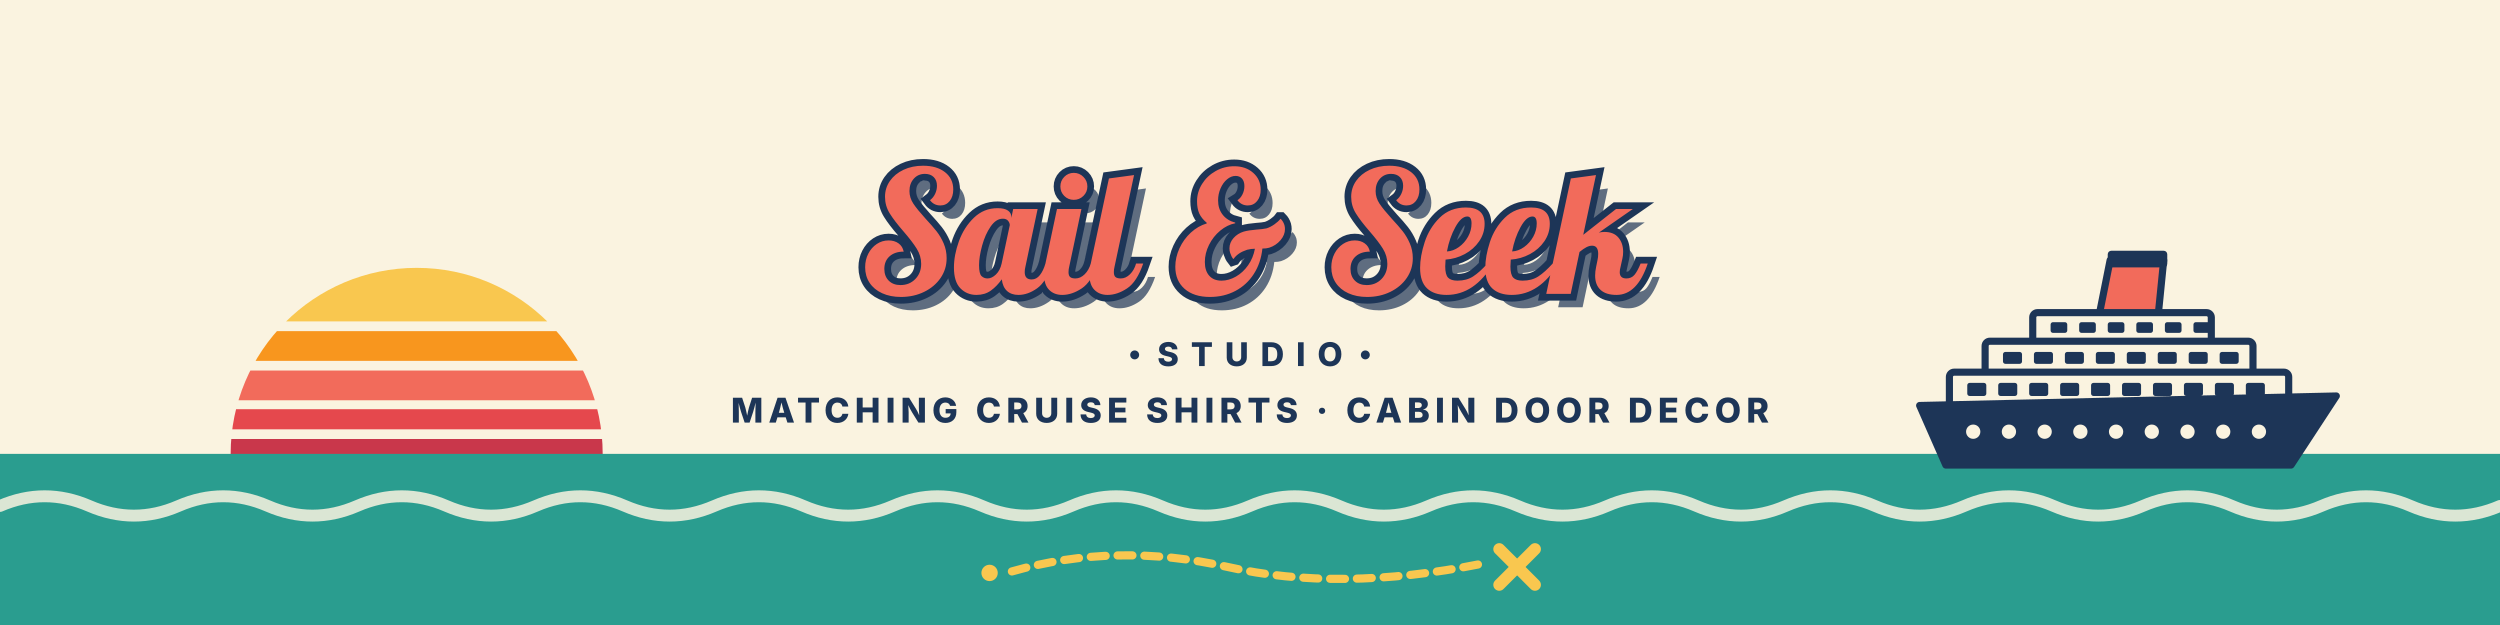
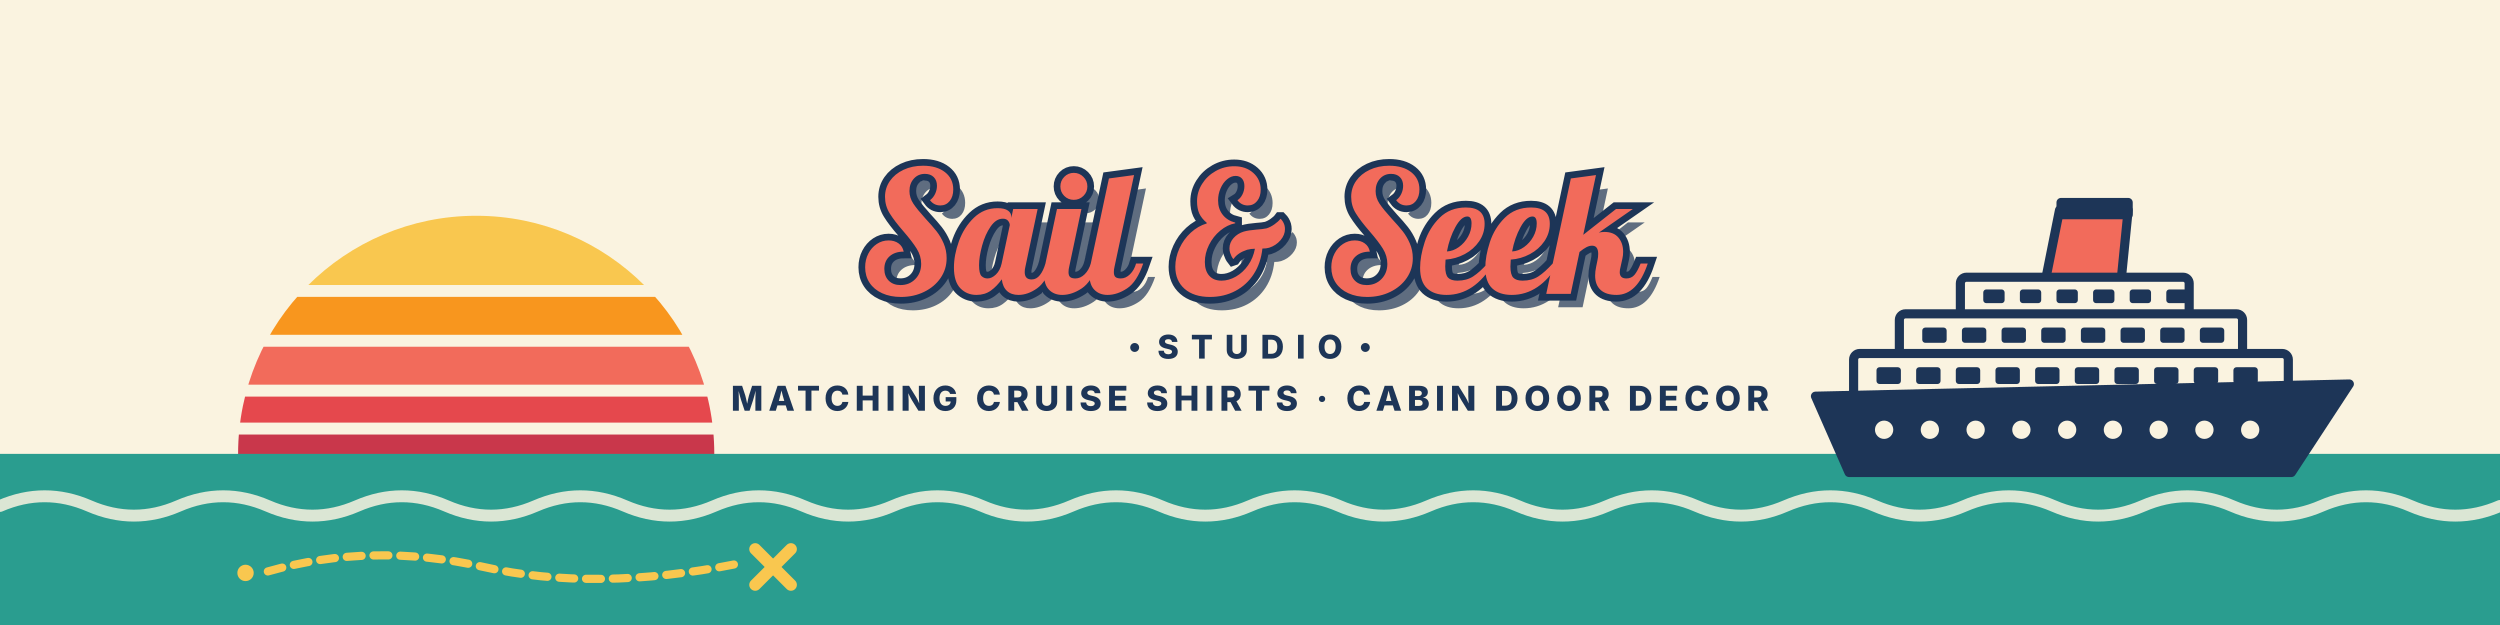
<svg xmlns="http://www.w3.org/2000/svg" viewBox="0 0 3360 840" width="3360" height="840">
  <defs>
    <clipPath id="sun">
-       <circle cx="560" cy="610" r="250" />
+       <circle cx="640" cy="610" r="320" />
    </clipPath>
  </defs>
  <rect width="3360" height="840" fill="#FAF3E0" />
  <g clip-path="url(#sun)">
-     <rect x="310" y="360" width="500" height="72" fill="#F9C74F" />
-     <rect x="310" y="445" width="500" height="40" fill="#F8961E" />
-     <rect x="310" y="498" width="500" height="40" fill="#F26B5B" />
-     <rect x="310" y="550" width="500" height="27" fill="#E5484D" />
-     <rect x="310" y="590" width="500" height="22" fill="#C9374B" />
+     <rect x="320" y="290" width="640" height="93" fill="#F9C74F" />
+     <rect x="320" y="399" width="640" height="51" fill="#F8961E" />
+     <rect x="320" y="466" width="640" height="51" fill="#F26B5B" />
+     <rect x="320" y="533" width="640" height="35" fill="#E5484D" />
+     <rect x="320" y="584" width="640" height="29" fill="#C9374B" />
  </g>
  <rect x="0" y="610" width="3360" height="230" fill="#2A9D8F" />
-   <g transform="translate(2580 465) scale(1.6)">
+   <g transform="translate(2440 430) scale(2.05)">
    <path d="M150 -22 L160 -72 L205 -72 L200 -22 Z" fill="#F26B5B" stroke="#1D3557" stroke-width="6" stroke-linejoin="round" />
    <rect x="158" y="-80" width="50" height="14" rx="3" fill="#1D3557" />
    <rect x="95" y="-28" width="150" height="26" rx="4" fill="#FAF3E0" stroke="#1D3557" stroke-width="6" />
    <rect x="55" y="-4" width="225" height="28" rx="4" fill="#FAF3E0" stroke="#1D3557" stroke-width="6" />
    <rect x="25" y="22" width="285" height="30" rx="4" fill="#FAF3E0" stroke="#1D3557" stroke-width="6" />
    <g fill="#1D3557">
      <rect x="110" y="-20" width="14" height="9" rx="2" />
      <rect x="134" y="-20" width="14" height="9" rx="2" />
      <rect x="158" y="-20" width="14" height="9" rx="2" />
      <rect x="182" y="-20" width="14" height="9" rx="2" />
      <rect x="206" y="-20" width="14" height="9" rx="2" />
      <rect x="230" y="-20" width="14" height="9" rx="2" />
      <rect x="70" y="5" width="16" height="10" rx="2" />
      <rect x="96" y="5" width="16" height="10" rx="2" />
      <rect x="122" y="5" width="16" height="10" rx="2" />
      <rect x="148" y="5" width="16" height="10" rx="2" />
      <rect x="174" y="5" width="16" height="10" rx="2" />
      <rect x="200" y="5" width="16" height="10" rx="2" />
      <rect x="226" y="5" width="16" height="10" rx="2" />
      <rect x="252" y="5" width="16" height="10" rx="2" />
      <rect x="40" y="31" width="16" height="11" rx="2" />
      <rect x="66" y="31" width="16" height="11" rx="2" />
      <rect x="92" y="31" width="16" height="11" rx="2" />
      <rect x="118" y="31" width="16" height="11" rx="2" />
      <rect x="144" y="31" width="16" height="11" rx="2" />
      <rect x="170" y="31" width="16" height="11" rx="2" />
      <rect x="196" y="31" width="16" height="11" rx="2" />
      <rect x="222" y="31" width="16" height="11" rx="2" />
      <rect x="248" y="31" width="16" height="11" rx="2" />
      <rect x="274" y="31" width="16" height="11" rx="2" />
    </g>
    <path d="M0 50 L350 42 L312 100 L22 100 Z" fill="#1D3557" stroke="#1D3557" stroke-width="6" stroke-linejoin="round" />
    <g fill="#FAF3E0">
      <circle cx="45" cy="72" r="6" />
      <circle cx="75" cy="72" r="6" />
      <circle cx="105" cy="72" r="6" />
      <circle cx="135" cy="72" r="6" />
      <circle cx="165" cy="72" r="6" />
      <circle cx="195" cy="72" r="6" />
      <circle cx="225" cy="72" r="6" />
      <circle cx="255" cy="72" r="6" />
      <circle cx="285" cy="72" r="6" />
    </g>
  </g>
  <path d="M0 680 q60 -26 120 0 t120 0 q60 -26 120 0 t120 0 q60 -26 120 0 t120 0 q60 -26 120 0 t120 0 q60 -26 120 0 t120 0 q60 -26 120 0 t120 0 q60 -26 120 0 t120 0 q60 -26 120 0 t120 0 q60 -26 120 0 t120 0 q60 -26 120 0 t120 0 q60 -26 120 0 t120 0 q60 -26 120 0 t120 0 q60 -26 120 0 t120 0 q60 -26 120 0 t120 0" fill="none" stroke="#FAF3E0" stroke-width="16" stroke-linecap="round" opacity=".85" />
-   <circle cx="1330" cy="770" r="11" fill="#F9C74F" />
-   <path d="M1360 768 Q1500 728 1650 762 T1990 758" fill="none" stroke="#F9C74F" stroke-width="11" stroke-dasharray="20 16" stroke-linecap="round" />
-   <g stroke="#F9C74F" stroke-width="16" stroke-linecap="round">
-     <line x1="2015" y1="738" x2="2063" y2="786" />
-     <line x1="2063" y1="738" x2="2015" y2="786" />
+   <g transform="translate(-1000 0)">
+     <circle cx="1330" cy="770" r="11" fill="#F9C74F" />
+     <path d="M1360 768 Q1500 728 1650 762 T1990 758" fill="none" stroke="#F9C74F" stroke-width="11" stroke-dasharray="20 16" stroke-linecap="round" />
+     <g stroke="#F9C74F" stroke-width="16" stroke-linecap="round">
+       <line x1="2015" y1="738" x2="2063" y2="786" />
+       <line x1="2063" y1="738" x2="2015" y2="786" />
+     </g>
  </g>
  <path d="M1162.757 359.179Q1162.757 349.14 1166.978 340.926Q1171.199 332.712 1178.387 327.92Q1185.574 323.129 1194.244 323.129Q1202.229 323.129 1207.705 327.122Q1213.181 331.115 1214.55 338.188Q1202.686 338.188 1195.613 344.462Q1188.54 350.737 1188.54 361.46Q1188.54 371.271 1194.472 377.203Q1200.404 383.136 1210.215 383.136Q1222.308 383.136 1230.179 375.036Q1238.051 366.936 1238.051 354.615Q1238.051 343.892 1232.119 334.309Q1226.186 324.726 1214.322 311.037Q1202.001 296.89 1195.727 286.737Q1189.452 276.584 1189.452 264.492Q1189.452 252.627 1196.069 243.158Q1202.686 233.69 1214.322 228.214Q1225.958 222.738 1240.561 222.738Q1259.042 222.738 1270.108 231.408Q1281.173 240.078 1281.173 254.681Q1281.173 264.263 1276.382 270.196Q1271.591 276.128 1263.833 276.128Q1255.163 276.128 1249.915 269.055Q1254.25 265.86 1256.76 260.613Q1259.27 255.365 1259.27 249.661Q1259.27 242.36 1254.935 238.025Q1250.6 233.69 1243.07 233.69Q1233.944 233.69 1228.126 240.192Q1222.308 246.695 1222.308 256.734Q1222.308 265.86 1227.555 273.732Q1232.803 281.604 1243.983 293.924Q1253.11 303.735 1258.699 310.808Q1264.289 317.881 1268.282 327.122Q1272.275 336.362 1272.275 347.086Q1272.275 361.688 1264.175 373.553Q1256.076 385.417 1242.044 392.262Q1228.012 399.107 1210.9 399.107Q1196.525 399.107 1185.574 394.087Q1174.622 389.068 1168.69 380.055Q1162.757 371.043 1162.757 359.179ZM1282.086 359.635Q1282.086 342.751 1288.817 324.156Q1295.548 305.561 1308.895 292.669Q1322.243 279.778 1340.724 279.778Q1350.078 279.778 1354.641 282.973Q1359.205 286.167 1359.205 291.415V293.012L1361.714 280.919H1394.57L1378.142 358.494Q1377.229 361.917 1377.229 365.795Q1377.229 375.606 1386.584 375.606Q1392.973 375.606 1397.65 369.674Q1402.327 363.742 1405.065 354.159H1414.648Q1406.206 378.801 1393.771 387.585Q1381.336 396.369 1368.787 396.369Q1359.205 396.369 1353.387 391.007Q1347.568 385.645 1346.428 375.378Q1339.811 384.733 1331.711 390.551Q1323.611 396.369 1312.432 396.369Q1299.426 396.369 1290.756 387.471Q1282.086 378.572 1282.086 359.635ZM1346.199 354.159 1357.151 302.595Q1357.151 299.628 1354.87 296.776Q1352.588 293.924 1347.797 293.924Q1338.67 293.924 1331.369 304.534Q1324.068 315.143 1319.961 330.088Q1315.854 345.033 1315.854 356.441Q1315.854 367.849 1319.162 371.043Q1322.471 374.237 1327.262 374.237Q1332.966 374.237 1338.556 368.875Q1344.146 363.514 1346.199 354.159ZM1425.143 250.574Q1425.143 243.044 1430.391 237.683Q1435.639 232.321 1443.168 232.321Q1450.698 232.321 1456.059 237.683Q1461.421 243.044 1461.421 250.574Q1461.421 258.103 1456.059 263.351Q1450.698 268.598 1443.168 268.598Q1435.639 268.598 1430.391 263.351Q1425.143 258.103 1425.143 250.574ZM1403.24 368.99Q1403.24 363.286 1405.065 354.159L1420.58 280.919H1453.435L1437.008 358.494Q1436.095 361.917 1436.095 365.795Q1436.095 370.359 1438.263 372.298Q1440.43 374.237 1445.45 374.237Q1452.066 374.237 1457.771 368.647Q1463.475 363.057 1465.984 354.159H1475.567Q1467.125 378.801 1453.892 387.585Q1440.658 396.369 1427.653 396.369Q1416.701 396.369 1409.971 389.524Q1403.24 382.679 1403.24 368.99ZM1464.159 368.99Q1464.159 363.286 1465.984 354.159L1490.398 239.85L1524.166 235.287L1497.927 358.494Q1497.014 361.917 1497.014 365.795Q1497.014 370.359 1499.182 372.298Q1501.349 374.237 1506.369 374.237Q1512.986 374.237 1518.69 368.647Q1524.394 363.057 1526.904 354.159H1536.486Q1528.044 378.801 1514.811 387.585Q1501.578 396.369 1488.572 396.369Q1477.621 396.369 1470.89 389.524Q1464.159 382.679 1464.159 368.99ZM1727.001 307.842Q1727.001 315.828 1720.955 322.901Q1714.909 329.974 1705.782 332.94Q1701.904 334.081 1696.656 334.081Q1694.602 353.475 1685.134 368.191Q1675.665 382.907 1660.378 391.007Q1645.091 399.107 1626.154 399.107Q1604.478 399.107 1592.044 388.155Q1579.609 377.203 1579.609 358.494Q1579.609 345.945 1585.199 333.739Q1590.789 321.532 1600.486 312.634Q1610.183 303.735 1621.819 300.313V299.4Q1614.746 293.468 1611.78 286.851Q1608.814 280.235 1608.814 270.424Q1608.814 258.103 1615.544 247.265Q1622.275 236.428 1633.797 229.925Q1645.319 223.422 1658.781 223.422Q1674.296 223.422 1684.335 232.321Q1694.374 241.219 1694.374 254.909Q1694.374 264.263 1689.583 270.196Q1684.791 276.128 1677.034 276.128Q1668.364 276.128 1663.116 269.055Q1667.223 266.545 1669.847 261.297Q1672.471 256.05 1672.471 250.117Q1672.471 243.729 1669.276 240.078Q1666.082 236.428 1660.606 236.428Q1654.674 236.428 1649.198 240.991Q1643.722 245.554 1640.414 253.198Q1637.106 260.841 1637.106 269.283Q1637.106 280.691 1643.266 288.563Q1649.426 296.434 1660.15 299.172V300.085Q1649.426 302.138 1639.958 310.01Q1630.489 317.881 1624.899 329.175Q1619.309 340.469 1619.309 352.106Q1619.309 363.97 1625.241 370.587Q1631.173 377.203 1641.669 377.203Q1651.48 377.203 1661.063 371.728Q1670.645 366.252 1677.49 356.441Q1684.335 346.63 1686.617 334.309Q1681.597 334.309 1676.121 335.678Q1663.572 339.785 1658.096 347.771L1657.412 347.999Q1654.902 344.804 1653.305 339.785Q1652.392 337.047 1652.392 333.853Q1652.392 326.095 1657.868 319.935Q1663.344 313.774 1671.558 311.265Q1677.947 309.439 1689.126 308.527Q1696.656 308.07 1702.132 306.93Q1707.379 305.332 1712.741 301.568Q1718.103 297.803 1720.841 294.153H1721.297Q1724.72 297.575 1726.317 302.595Q1727.001 305.332 1727.001 307.842ZM1789.289 359.179Q1789.289 349.14 1793.51 340.926Q1797.731 332.712 1804.919 327.92Q1812.106 323.129 1820.776 323.129Q1828.761 323.129 1834.237 327.122Q1839.713 331.115 1841.082 338.188Q1829.218 338.188 1822.145 344.462Q1815.072 350.737 1815.072 361.46Q1815.072 371.271 1821.004 377.203Q1826.936 383.136 1836.747 383.136Q1848.84 383.136 1856.711 375.036Q1864.583 366.936 1864.583 354.615Q1864.583 343.892 1858.651 334.309Q1852.718 324.726 1840.854 311.037Q1828.533 296.89 1822.259 286.737Q1815.984 276.584 1815.984 264.492Q1815.984 252.627 1822.601 243.158Q1829.218 233.69 1840.854 228.214Q1852.49 222.738 1867.093 222.738Q1885.574 222.738 1896.64 231.408Q1907.705 240.078 1907.705 254.681Q1907.705 264.263 1902.914 270.196Q1898.123 276.128 1890.365 276.128Q1881.695 276.128 1876.447 269.055Q1880.782 265.86 1883.292 260.613Q1885.802 255.365 1885.802 249.661Q1885.802 242.36 1881.467 238.025Q1877.132 233.69 1869.602 233.69Q1860.476 233.69 1854.658 240.192Q1848.84 246.695 1848.84 256.734Q1848.84 265.86 1854.087 273.732Q1859.335 281.604 1870.515 293.924Q1879.641 303.735 1885.231 310.808Q1890.821 317.881 1894.814 327.122Q1898.807 336.362 1898.807 347.086Q1898.807 361.688 1890.707 373.553Q1882.608 385.417 1868.576 392.262Q1854.544 399.107 1837.432 399.107Q1823.057 399.107 1812.106 394.087Q1801.154 389.068 1795.222 380.055Q1789.289 371.043 1789.289 359.179ZM1908.618 360.091Q1908.618 344.348 1914.778 325.411Q1920.939 306.473 1934.857 292.669Q1948.774 278.866 1970.222 278.866Q1995.319 278.866 1995.319 300.769Q1995.319 313.546 1988.018 324.27Q1980.717 334.993 1968.625 341.496Q1956.532 347.999 1942.842 348.911Q1942.386 355.756 1942.386 358.038Q1942.386 369.218 1946.265 373.211Q1950.143 377.203 1958.814 377.203Q1971.134 377.203 1979.919 371.499Q1988.703 365.795 1999.198 354.159H2006.956Q1981.63 396.369 1944.211 396.369Q1927.327 396.369 1917.973 387.585Q1908.618 378.801 1908.618 360.091ZM1977.751 300.313Q1977.751 290.958 1972.047 290.958Q1963.833 290.958 1955.962 305.332Q1948.09 319.707 1944.668 337.96Q1953.11 337.503 1960.753 332.027Q1968.396 326.551 1973.074 318.11Q1977.751 309.668 1977.751 300.313ZM1996.232 360.091Q1996.232 344.348 2002.392 325.411Q2008.553 306.473 2022.471 292.669Q2036.389 278.866 2057.836 278.866Q2082.934 278.866 2082.934 300.769Q2082.934 313.546 2075.632 324.27Q2068.331 334.993 2056.239 341.496Q2044.146 347.999 2030.456 348.911Q2030.0 355.756 2030.0 358.038Q2030.0 369.218 2033.879 373.211Q2037.757 377.203 2046.428 377.203Q2058.748 377.203 2067.533 371.499Q2076.317 365.795 2086.812 354.159H2094.57Q2069.244 396.369 2031.825 396.369Q2014.941 396.369 2005.587 387.585Q1996.232 378.801 1996.232 360.091ZM2065.365 300.313Q2065.365 290.958 2059.661 290.958Q2051.447 290.958 2043.576 305.332Q2035.704 319.707 2032.282 337.96Q2040.724 337.503 2048.367 332.027Q2056.01 326.551 2060.688 318.11Q2065.365 309.668 2065.365 300.313ZM2143.853 370.359Q2143.853 364.883 2145.222 358.494L2147.047 349.596Q2147.96 345.717 2147.96 341.154Q2147.96 330.202 2139.746 330.202Q2136.095 330.202 2132.102 332.256Q2128.11 334.309 2122.862 338.644L2110.997 395.0H2078.142L2111.226 239.85L2144.993 235.287L2127.881 315.6L2171.917 280.919H2194.505L2148.872 312.634Q2152.295 311.721 2156.402 311.721Q2168.722 311.721 2175.111 319.25Q2181.499 326.78 2181.499 338.416Q2181.499 343.207 2180.587 347.086L2178.077 358.494Q2176.936 362.601 2176.936 365.795Q2176.936 374.237 2185.834 374.237Q2192.679 374.237 2196.786 369.332Q2200.893 364.426 2205.0 354.159H2214.583Q2200.437 396.369 2172.601 396.369Q2158.455 396.369 2151.154 389.638Q2143.853 382.907 2143.853 370.359Z" fill="#1D3557" transform="translate(16 18)" opacity=".7" />
  <path d="M1162.757 359.179Q1162.757 349.14 1166.978 340.926Q1171.199 332.712 1178.387 327.92Q1185.574 323.129 1194.244 323.129Q1202.229 323.129 1207.705 327.122Q1213.181 331.115 1214.55 338.188Q1202.686 338.188 1195.613 344.462Q1188.54 350.737 1188.54 361.46Q1188.54 371.271 1194.472 377.203Q1200.404 383.136 1210.215 383.136Q1222.308 383.136 1230.179 375.036Q1238.051 366.936 1238.051 354.615Q1238.051 343.892 1232.119 334.309Q1226.186 324.726 1214.322 311.037Q1202.001 296.89 1195.727 286.737Q1189.452 276.584 1189.452 264.492Q1189.452 252.627 1196.069 243.158Q1202.686 233.69 1214.322 228.214Q1225.958 222.738 1240.561 222.738Q1259.042 222.738 1270.108 231.408Q1281.173 240.078 1281.173 254.681Q1281.173 264.263 1276.382 270.196Q1271.591 276.128 1263.833 276.128Q1255.163 276.128 1249.915 269.055Q1254.25 265.86 1256.76 260.613Q1259.27 255.365 1259.27 249.661Q1259.27 242.36 1254.935 238.025Q1250.6 233.69 1243.07 233.69Q1233.944 233.69 1228.126 240.192Q1222.308 246.695 1222.308 256.734Q1222.308 265.86 1227.555 273.732Q1232.803 281.604 1243.983 293.924Q1253.11 303.735 1258.699 310.808Q1264.289 317.881 1268.282 327.122Q1272.275 336.362 1272.275 347.086Q1272.275 361.688 1264.175 373.553Q1256.076 385.417 1242.044 392.262Q1228.012 399.107 1210.9 399.107Q1196.525 399.107 1185.574 394.087Q1174.622 389.068 1168.69 380.055Q1162.757 371.043 1162.757 359.179ZM1282.086 359.635Q1282.086 342.751 1288.817 324.156Q1295.548 305.561 1308.895 292.669Q1322.243 279.778 1340.724 279.778Q1350.078 279.778 1354.641 282.973Q1359.205 286.167 1359.205 291.415V293.012L1361.714 280.919H1394.57L1378.142 358.494Q1377.229 361.917 1377.229 365.795Q1377.229 375.606 1386.584 375.606Q1392.973 375.606 1397.65 369.674Q1402.327 363.742 1405.065 354.159H1414.648Q1406.206 378.801 1393.771 387.585Q1381.336 396.369 1368.787 396.369Q1359.205 396.369 1353.387 391.007Q1347.568 385.645 1346.428 375.378Q1339.811 384.733 1331.711 390.551Q1323.611 396.369 1312.432 396.369Q1299.426 396.369 1290.756 387.471Q1282.086 378.572 1282.086 359.635ZM1346.199 354.159 1357.151 302.595Q1357.151 299.628 1354.87 296.776Q1352.588 293.924 1347.797 293.924Q1338.67 293.924 1331.369 304.534Q1324.068 315.143 1319.961 330.088Q1315.854 345.033 1315.854 356.441Q1315.854 367.849 1319.162 371.043Q1322.471 374.237 1327.262 374.237Q1332.966 374.237 1338.556 368.875Q1344.146 363.514 1346.199 354.159ZM1425.143 250.574Q1425.143 243.044 1430.391 237.683Q1435.639 232.321 1443.168 232.321Q1450.698 232.321 1456.059 237.683Q1461.421 243.044 1461.421 250.574Q1461.421 258.103 1456.059 263.351Q1450.698 268.598 1443.168 268.598Q1435.639 268.598 1430.391 263.351Q1425.143 258.103 1425.143 250.574ZM1403.24 368.99Q1403.24 363.286 1405.065 354.159L1420.58 280.919H1453.435L1437.008 358.494Q1436.095 361.917 1436.095 365.795Q1436.095 370.359 1438.263 372.298Q1440.43 374.237 1445.45 374.237Q1452.066 374.237 1457.771 368.647Q1463.475 363.057 1465.984 354.159H1475.567Q1467.125 378.801 1453.892 387.585Q1440.658 396.369 1427.653 396.369Q1416.701 396.369 1409.971 389.524Q1403.24 382.679 1403.24 368.99ZM1464.159 368.99Q1464.159 363.286 1465.984 354.159L1490.398 239.85L1524.166 235.287L1497.927 358.494Q1497.014 361.917 1497.014 365.795Q1497.014 370.359 1499.182 372.298Q1501.349 374.237 1506.369 374.237Q1512.986 374.237 1518.69 368.647Q1524.394 363.057 1526.904 354.159H1536.486Q1528.044 378.801 1514.811 387.585Q1501.578 396.369 1488.572 396.369Q1477.621 396.369 1470.89 389.524Q1464.159 382.679 1464.159 368.99ZM1727.001 307.842Q1727.001 315.828 1720.955 322.901Q1714.909 329.974 1705.782 332.94Q1701.904 334.081 1696.656 334.081Q1694.602 353.475 1685.134 368.191Q1675.665 382.907 1660.378 391.007Q1645.091 399.107 1626.154 399.107Q1604.478 399.107 1592.044 388.155Q1579.609 377.203 1579.609 358.494Q1579.609 345.945 1585.199 333.739Q1590.789 321.532 1600.486 312.634Q1610.183 303.735 1621.819 300.313V299.4Q1614.746 293.468 1611.78 286.851Q1608.814 280.235 1608.814 270.424Q1608.814 258.103 1615.544 247.265Q1622.275 236.428 1633.797 229.925Q1645.319 223.422 1658.781 223.422Q1674.296 223.422 1684.335 232.321Q1694.374 241.219 1694.374 254.909Q1694.374 264.263 1689.583 270.196Q1684.791 276.128 1677.034 276.128Q1668.364 276.128 1663.116 269.055Q1667.223 266.545 1669.847 261.297Q1672.471 256.05 1672.471 250.117Q1672.471 243.729 1669.276 240.078Q1666.082 236.428 1660.606 236.428Q1654.674 236.428 1649.198 240.991Q1643.722 245.554 1640.414 253.198Q1637.106 260.841 1637.106 269.283Q1637.106 280.691 1643.266 288.563Q1649.426 296.434 1660.15 299.172V300.085Q1649.426 302.138 1639.958 310.01Q1630.489 317.881 1624.899 329.175Q1619.309 340.469 1619.309 352.106Q1619.309 363.97 1625.241 370.587Q1631.173 377.203 1641.669 377.203Q1651.48 377.203 1661.063 371.728Q1670.645 366.252 1677.49 356.441Q1684.335 346.63 1686.617 334.309Q1681.597 334.309 1676.121 335.678Q1663.572 339.785 1658.096 347.771L1657.412 347.999Q1654.902 344.804 1653.305 339.785Q1652.392 337.047 1652.392 333.853Q1652.392 326.095 1657.868 319.935Q1663.344 313.774 1671.558 311.265Q1677.947 309.439 1689.126 308.527Q1696.656 308.07 1702.132 306.93Q1707.379 305.332 1712.741 301.568Q1718.103 297.803 1720.841 294.153H1721.297Q1724.72 297.575 1726.317 302.595Q1727.001 305.332 1727.001 307.842ZM1789.289 359.179Q1789.289 349.14 1793.51 340.926Q1797.731 332.712 1804.919 327.92Q1812.106 323.129 1820.776 323.129Q1828.761 323.129 1834.237 327.122Q1839.713 331.115 1841.082 338.188Q1829.218 338.188 1822.145 344.462Q1815.072 350.737 1815.072 361.46Q1815.072 371.271 1821.004 377.203Q1826.936 383.136 1836.747 383.136Q1848.84 383.136 1856.711 375.036Q1864.583 366.936 1864.583 354.615Q1864.583 343.892 1858.651 334.309Q1852.718 324.726 1840.854 311.037Q1828.533 296.89 1822.259 286.737Q1815.984 276.584 1815.984 264.492Q1815.984 252.627 1822.601 243.158Q1829.218 233.69 1840.854 228.214Q1852.49 222.738 1867.093 222.738Q1885.574 222.738 1896.64 231.408Q1907.705 240.078 1907.705 254.681Q1907.705 264.263 1902.914 270.196Q1898.123 276.128 1890.365 276.128Q1881.695 276.128 1876.447 269.055Q1880.782 265.86 1883.292 260.613Q1885.802 255.365 1885.802 249.661Q1885.802 242.36 1881.467 238.025Q1877.132 233.69 1869.602 233.69Q1860.476 233.69 1854.658 240.192Q1848.84 246.695 1848.84 256.734Q1848.84 265.86 1854.087 273.732Q1859.335 281.604 1870.515 293.924Q1879.641 303.735 1885.231 310.808Q1890.821 317.881 1894.814 327.122Q1898.807 336.362 1898.807 347.086Q1898.807 361.688 1890.707 373.553Q1882.608 385.417 1868.576 392.262Q1854.544 399.107 1837.432 399.107Q1823.057 399.107 1812.106 394.087Q1801.154 389.068 1795.222 380.055Q1789.289 371.043 1789.289 359.179ZM1908.618 360.091Q1908.618 344.348 1914.778 325.411Q1920.939 306.473 1934.857 292.669Q1948.774 278.866 1970.222 278.866Q1995.319 278.866 1995.319 300.769Q1995.319 313.546 1988.018 324.27Q1980.717 334.993 1968.625 341.496Q1956.532 347.999 1942.842 348.911Q1942.386 355.756 1942.386 358.038Q1942.386 369.218 1946.265 373.211Q1950.143 377.203 1958.814 377.203Q1971.134 377.203 1979.919 371.499Q1988.703 365.795 1999.198 354.159H2006.956Q1981.63 396.369 1944.211 396.369Q1927.327 396.369 1917.973 387.585Q1908.618 378.801 1908.618 360.091ZM1977.751 300.313Q1977.751 290.958 1972.047 290.958Q1963.833 290.958 1955.962 305.332Q1948.09 319.707 1944.668 337.96Q1953.11 337.503 1960.753 332.027Q1968.396 326.551 1973.074 318.11Q1977.751 309.668 1977.751 300.313ZM1996.232 360.091Q1996.232 344.348 2002.392 325.411Q2008.553 306.473 2022.471 292.669Q2036.389 278.866 2057.836 278.866Q2082.934 278.866 2082.934 300.769Q2082.934 313.546 2075.632 324.27Q2068.331 334.993 2056.239 341.496Q2044.146 347.999 2030.456 348.911Q2030.0 355.756 2030.0 358.038Q2030.0 369.218 2033.879 373.211Q2037.757 377.203 2046.428 377.203Q2058.748 377.203 2067.533 371.499Q2076.317 365.795 2086.812 354.159H2094.57Q2069.244 396.369 2031.825 396.369Q2014.941 396.369 2005.587 387.585Q1996.232 378.801 1996.232 360.091ZM2065.365 300.313Q2065.365 290.958 2059.661 290.958Q2051.447 290.958 2043.576 305.332Q2035.704 319.707 2032.282 337.96Q2040.724 337.503 2048.367 332.027Q2056.01 326.551 2060.688 318.11Q2065.365 309.668 2065.365 300.313ZM2143.853 370.359Q2143.853 364.883 2145.222 358.494L2147.047 349.596Q2147.96 345.717 2147.96 341.154Q2147.96 330.202 2139.746 330.202Q2136.095 330.202 2132.102 332.256Q2128.11 334.309 2122.862 338.644L2110.997 395.0H2078.142L2111.226 239.85L2144.993 235.287L2127.881 315.6L2171.917 280.919H2194.505L2148.872 312.634Q2152.295 311.721 2156.402 311.721Q2168.722 311.721 2175.111 319.25Q2181.499 326.78 2181.499 338.416Q2181.499 343.207 2180.587 347.086L2178.077 358.494Q2176.936 362.601 2176.936 365.795Q2176.936 374.237 2185.834 374.237Q2192.679 374.237 2196.786 369.332Q2200.893 364.426 2205.0 354.159H2214.583Q2200.437 396.369 2172.601 396.369Q2158.455 396.369 2151.154 389.638Q2143.853 382.907 2143.853 370.359Z" fill="#F26B5B" stroke="#1D3557" stroke-width="18" paint-order="stroke" />
-   <text x="1680" y="568" text-anchor="middle" font-family="Inter" font-weight="800" font-size="46" letter-spacing="7" fill="#1D3557">MATCHING CRUISE SHIRTS · CABIN DOOR DECOR</text>
-   <path d="M1570.251 492.43C1578.179 492.43 1582.905 488.799 1582.905 482.719C1582.905 477.605 1579.317 474.512 1573.13 473.158L1570.358 472.514C1567.501 471.869 1565.632 470.924 1565.632 468.947C1565.632 467.164 1567.2 465.854 1570.229 465.854C1573.28 465.854 1574.978 467.207 1575.192 469.527H1582.476C1582.39 463.598 1577.663 459.559 1570.251 459.559C1562.989 459.559 1557.79 463.533 1557.79 469.463C1557.79 474.275 1561.142 477.047 1566.663 478.314L1570.058 479.109C1573.56 479.904 1575.235 480.871 1575.235 482.697C1575.235 484.738 1573.302 486.135 1570.165 486.135C1566.706 486.135 1564.407 484.545 1564.235 481.43H1556.952C1557.081 488.82 1562.237 492.43 1570.251 492.43ZM1601.87 466.176H1611.56V492.0H1619.122V466.176H1628.812V459.988H1601.87ZM1662.214 492.408C1670.271 492.408 1675.728 487.789 1675.728 480.635V459.988H1668.144V480.012C1668.144 483.385 1665.759 485.791 1662.214 485.791C1658.712 485.791 1656.306 483.385 1656.306 480.012V459.988H1648.722V480.635C1648.722 487.789 1654.114 492.408 1662.214 492.408ZM1708.485 492.0C1718.218 492.0 1724.233 485.984 1724.233 475.994C1724.233 466.004 1718.218 459.988 1708.485 459.988H1696.712V492.0ZM1704.296 485.512V466.477H1708.056C1713.663 466.477 1716.649 469.055 1716.649 475.994C1716.649 482.934 1713.663 485.512 1708.163 485.512ZM1752.093 459.988H1744.509V492.0H1752.093ZM1787.601 492.43C1796.173 492.43 1802.812 486.564 1802.812 476.016C1802.812 465.445 1796.173 459.559 1787.601 459.559C1778.985 459.559 1772.347 465.445 1772.347 476.016C1772.347 486.521 1778.985 492.43 1787.601 492.43ZM1787.601 485.77C1782.938 485.77 1780.103 482.332 1780.103 476.016C1780.103 469.678 1782.938 466.219 1787.601 466.219C1792.241 466.219 1795.077 469.656 1795.077 476.016C1795.077 482.332 1792.241 485.77 1787.601 485.77Z" fill="#1D3557" />
-   <circle cx="1525" cy="477" r="6" fill="#1D3557" />
-   <circle cx="1835" cy="477" r="6" fill="#1D3557" />
+   <text x="1680" y="552" text-anchor="middle" font-family="Inter" font-weight="800" font-size="46" letter-spacing="7" fill="#1D3557">MATCHING CRUISE SHIRTS · CABIN DOOR DECOR</text>
+   <path d="M1570.251 482.43C1578.179 482.43 1582.905 478.799 1582.905 472.719C1582.905 467.605 1579.317 464.512 1573.13 463.158L1570.358 462.514C1567.501 461.869 1565.632 460.924 1565.632 458.947C1565.632 457.164 1567.2 455.854 1570.229 455.854C1573.28 455.854 1574.978 457.207 1575.192 459.527H1582.476C1582.39 453.598 1577.663 449.559 1570.251 449.559C1562.989 449.559 1557.79 453.533 1557.79 459.463C1557.79 464.275 1561.142 467.047 1566.663 468.314L1570.058 469.109C1573.56 469.904 1575.235 470.871 1575.235 472.697C1575.235 474.738 1573.302 476.135 1570.165 476.135C1566.706 476.135 1564.407 474.545 1564.235 471.43H1556.952C1557.081 478.82 1562.237 482.43 1570.251 482.43ZM1601.87 456.176H1611.56V482.0H1619.122V456.176H1628.812V449.988H1601.87ZM1662.214 482.408C1670.271 482.408 1675.728 477.789 1675.728 470.635V449.988H1668.144V470.012C1668.144 473.385 1665.759 475.791 1662.214 475.791C1658.712 475.791 1656.306 473.385 1656.306 470.012V449.988H1648.722V470.635C1648.722 477.789 1654.114 482.408 1662.214 482.408ZM1708.485 482.0C1718.218 482.0 1724.233 475.984 1724.233 465.994C1724.233 456.004 1718.218 449.988 1708.485 449.988H1696.712V482.0ZM1704.296 475.512V456.477H1708.056C1713.663 456.477 1716.649 459.055 1716.649 465.994C1716.649 472.934 1713.663 475.512 1708.163 475.512ZM1752.093 449.988H1744.509V482.0H1752.093ZM1787.601 482.43C1796.173 482.43 1802.812 476.564 1802.812 466.016C1802.812 455.445 1796.173 449.559 1787.601 449.559C1778.985 449.559 1772.347 455.445 1772.347 466.016C1772.347 476.521 1778.985 482.43 1787.601 482.43ZM1787.601 475.77C1782.938 475.77 1780.103 472.332 1780.103 466.016C1780.103 459.678 1782.938 456.219 1787.601 456.219C1792.241 456.219 1795.077 459.656 1795.077 466.016C1795.077 472.332 1792.241 475.77 1787.601 475.77Z" fill="#1D3557" />
+   <circle cx="1525" cy="467" r="6" fill="#1D3557" />
+   <circle cx="1835" cy="467" r="6" fill="#1D3557" />
</svg>
